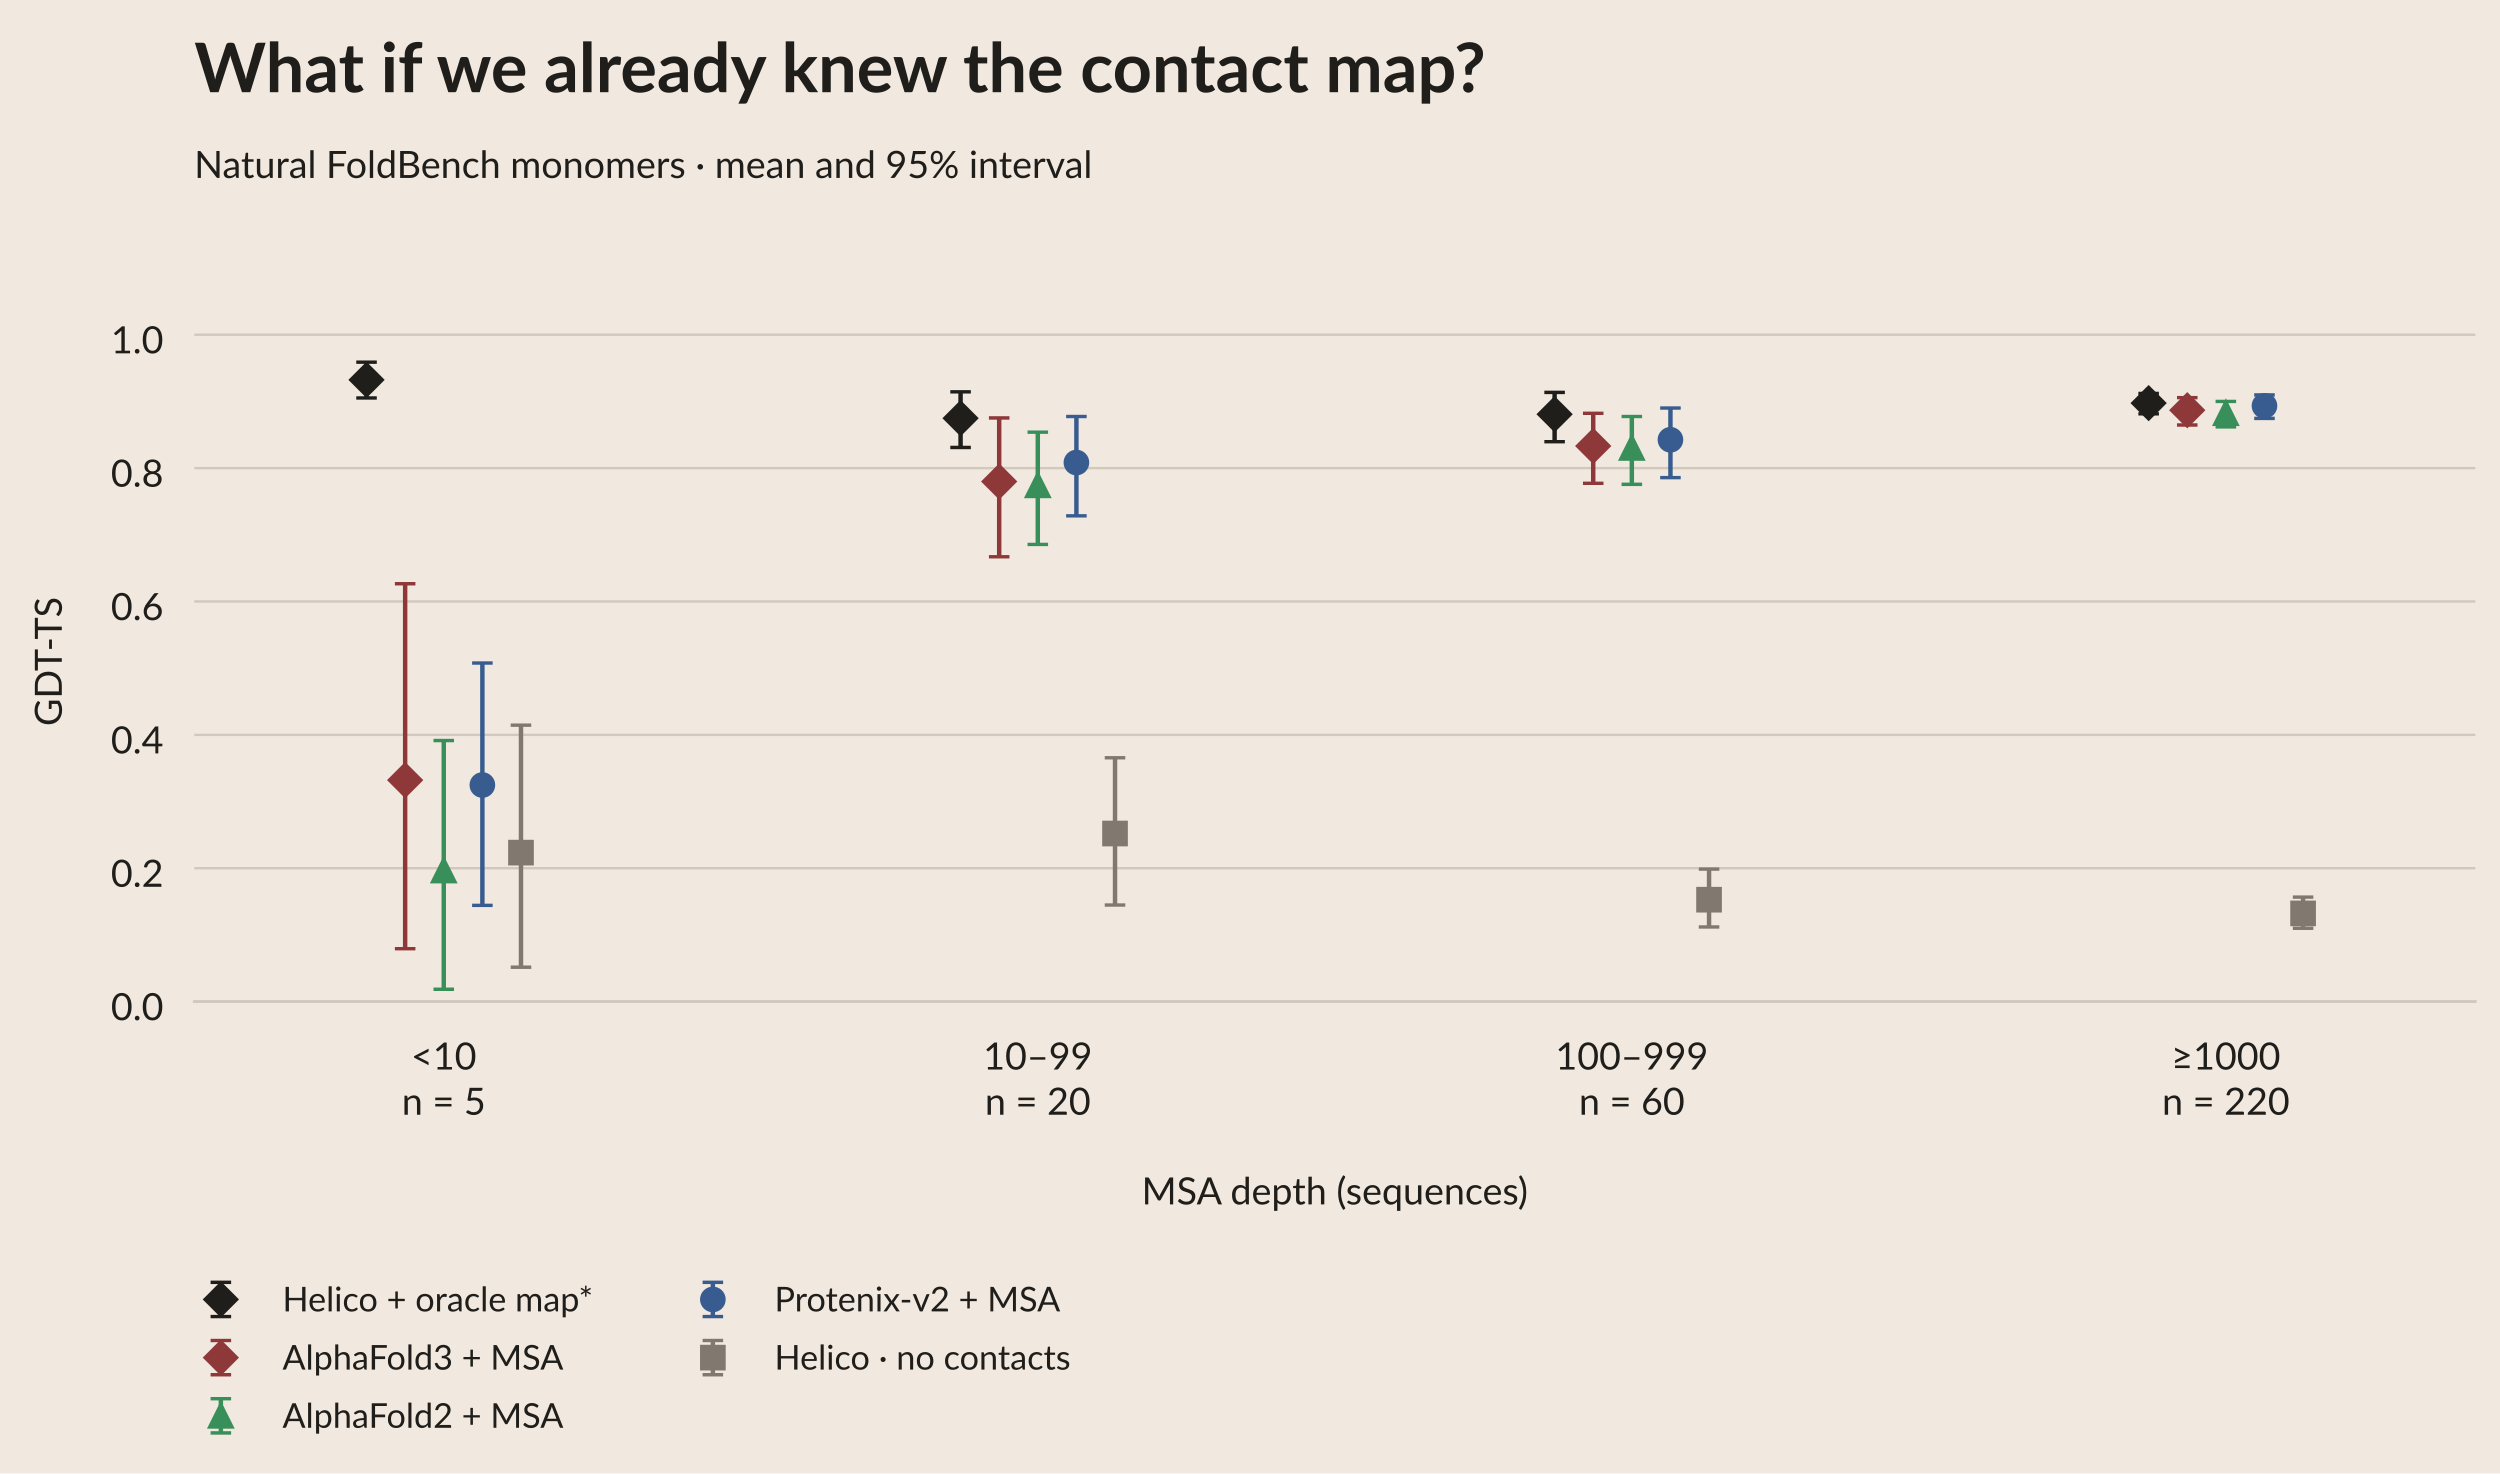
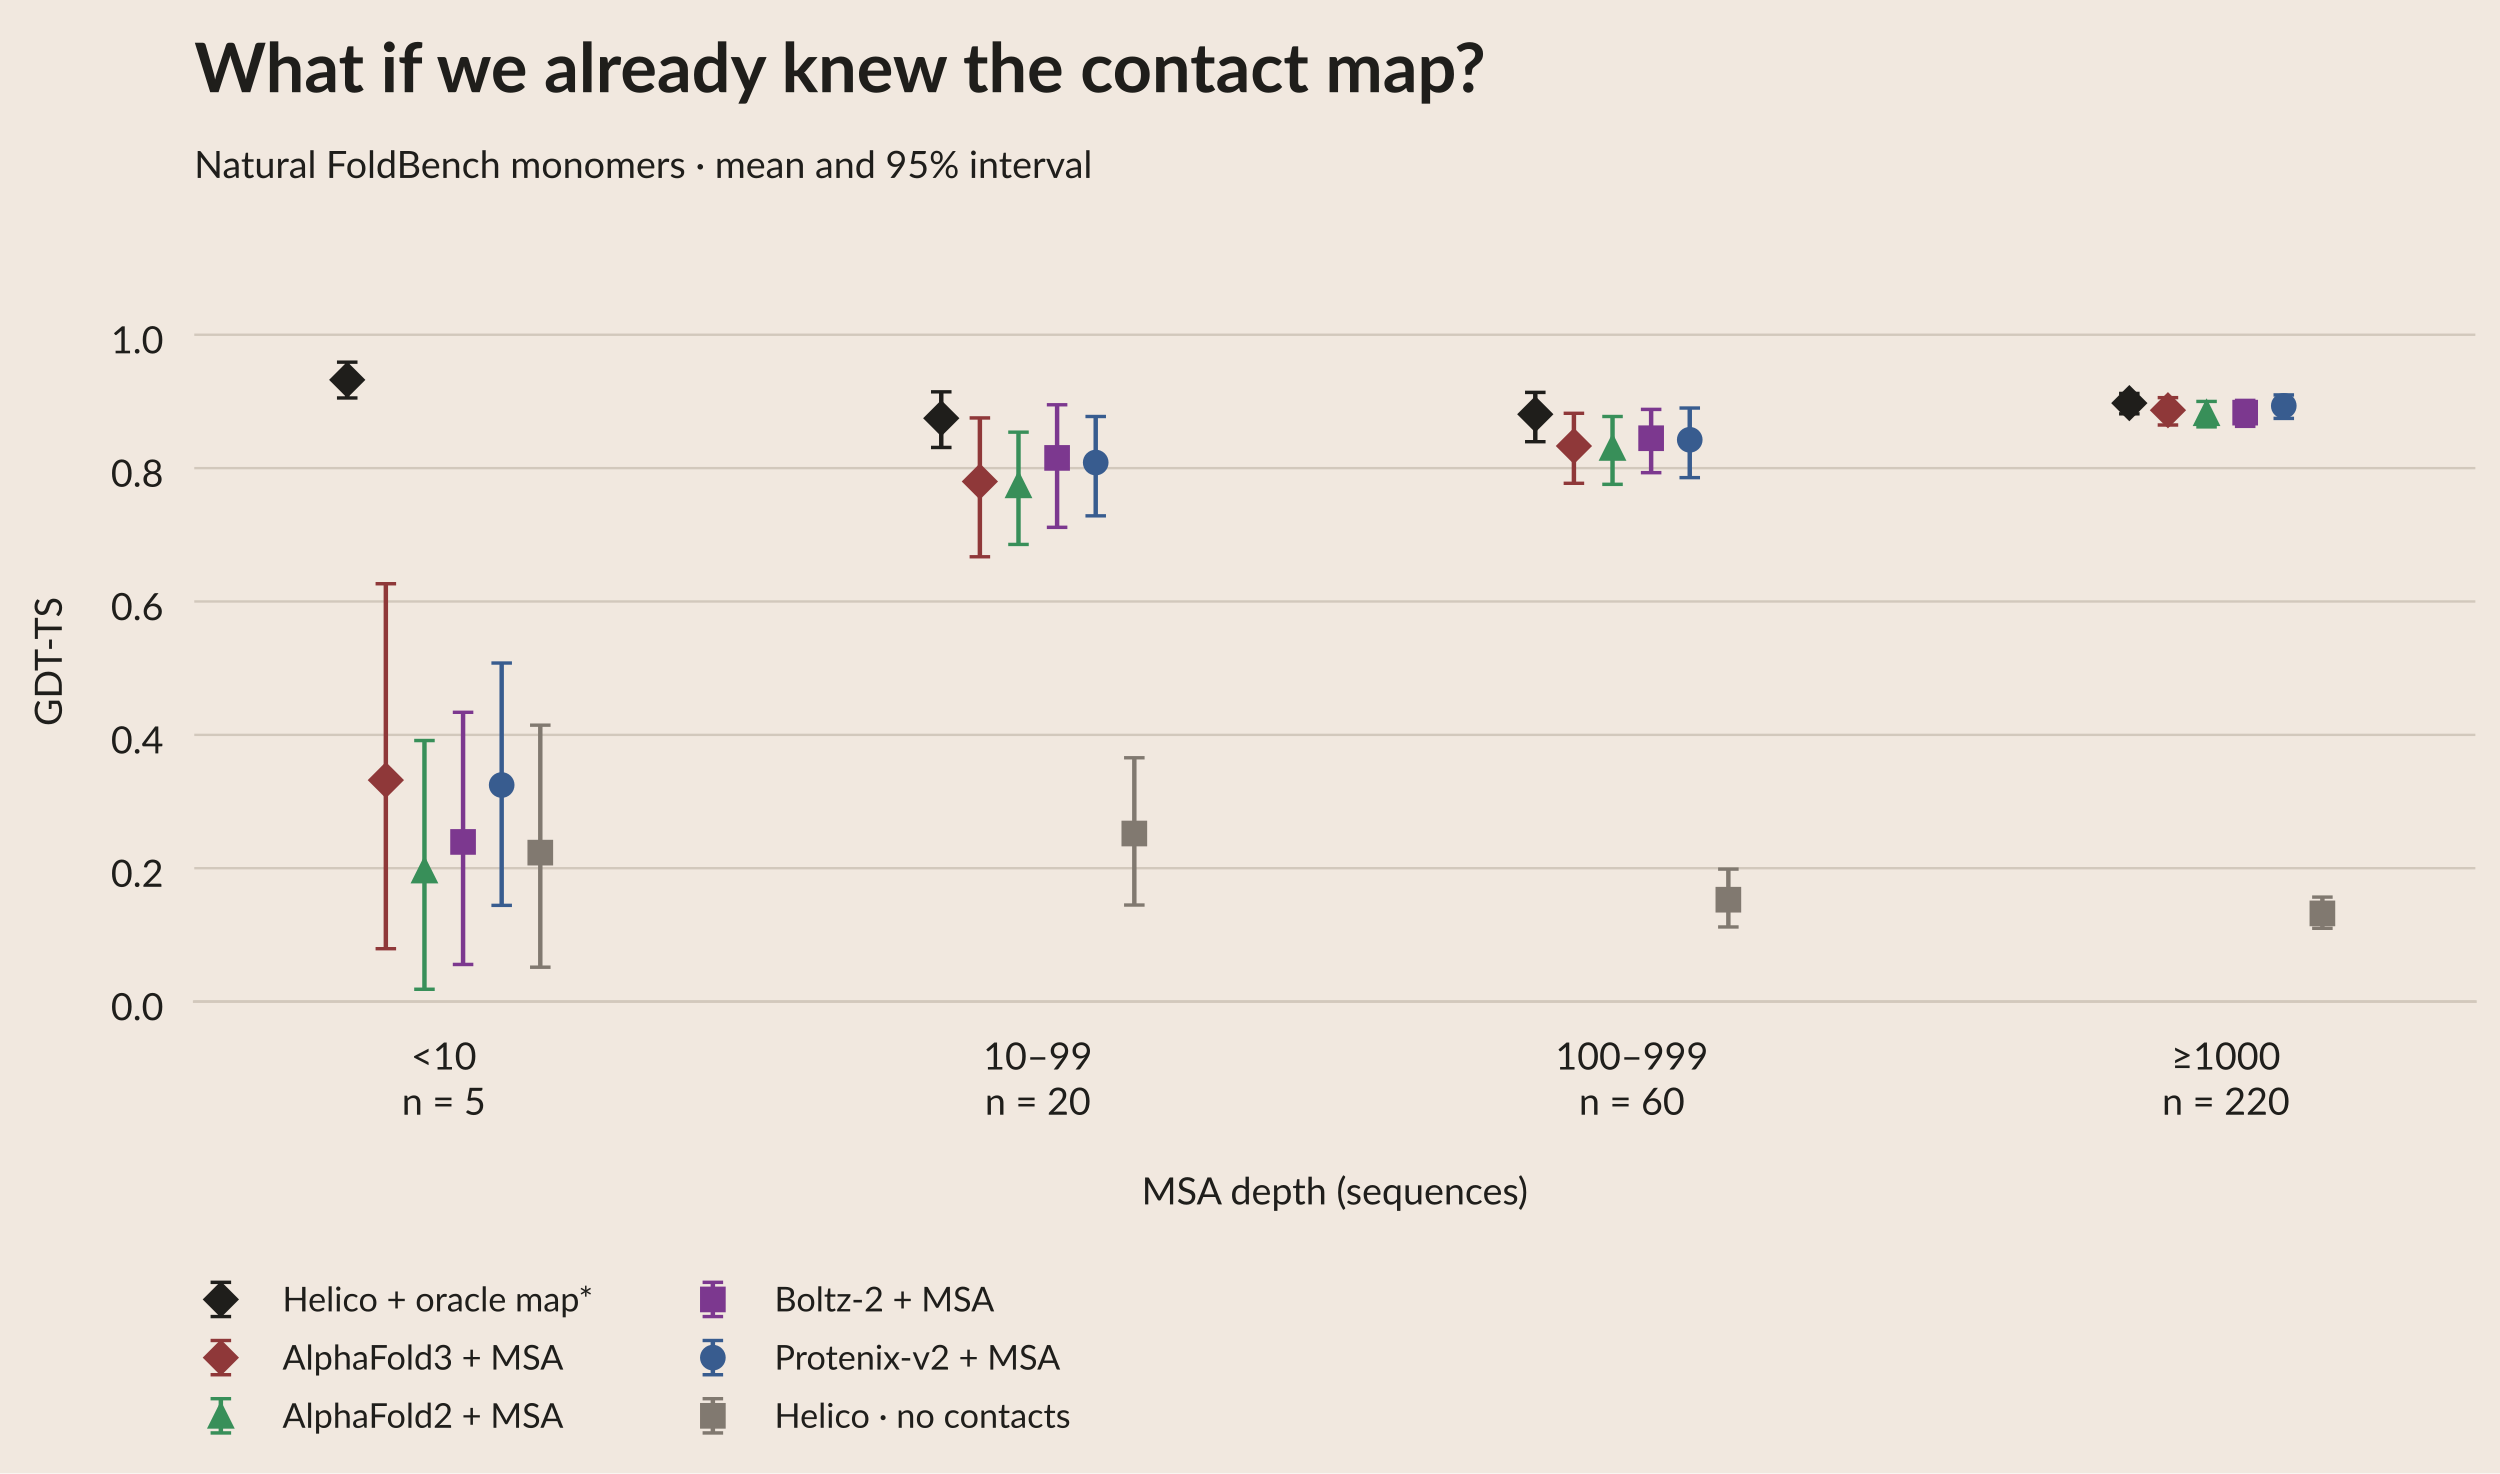
<svg xmlns="http://www.w3.org/2000/svg" xmlns:xlink="http://www.w3.org/1999/xlink" width="730.387pt" height="430.468pt" viewBox="0 0 730.387 430.468" version="1.1">
  <defs>
    <style type="text/css">*{stroke-linejoin: round; stroke-linecap: butt}</style>
  </defs>
  <g id="figure_1">
    <g id="patch_1">
      <path d="M 0 430.468  L 730.387 430.468  L 730.387 0  L 0 0  z " style="fill: #f1e8df" />
    </g>
    <g id="axes_1">
      <g id="patch_2">
        <path d="M 56.755 292.62  L 723.187 292.62  L 723.187 93.9  L 56.755 93.9  z " style="fill: #f1e8df" />
      </g>
      <g id="matplotlib.axis_1">
        <g id="xtick_1">
          <g id="line2d_1" />
          <g id="text_1">
            <text style="font-size: 11px; font-family: 'Lato'; fill: #1f1e1b" transform="translate(120.0763 312.477)">&lt;10</text>
            <text style="font-size: 11px; font-family: 'Lato'; fill: #1f1e1b" transform="translate(117.3822 325.677)">n = 5</text>
          </g>
        </g>
        <g id="xtick_2">
          <g id="line2d_2" />
          <g id="text_2">
            <text style="font-size: 11px; font-family: 'Lato'; fill: #1f1e1b" transform="translate(287.2463 312.477)">10–99</text>
            <text style="font-size: 11px; font-family: 'Lato'; fill: #1f1e1b" transform="translate(287.7422 325.677)">n = 20</text>
          </g>
        </g>
        <g id="xtick_3">
          <g id="line2d_3" />
          <g id="text_3">
            <text style="font-size: 11px; font-family: 'Lato'; fill: #1f1e1b" transform="translate(454.4163 312.477)">100–999</text>
            <text style="font-size: 11px; font-family: 'Lato'; fill: #1f1e1b" transform="translate(461.2922 325.677)">n = 60</text>
          </g>
        </g>
        <g id="xtick_4">
          <g id="line2d_4" />
          <g id="text_4">
            <text style="font-size: 11px; font-family: 'Lato'; fill: #1f1e1b" transform="translate(634.3463 312.477)">≥1000</text>
            <text style="font-size: 11px; font-family: 'Lato'; fill: #1f1e1b" transform="translate(631.6522 325.677)">n = 220</text>
          </g>
        </g>
        <g id="text_5">
          <text style="font-size: 11px; font-family: 'Lato'; text-anchor: middle; fill: #1f1e1b" x="389.971" y="351.877" transform="rotate(-0 389.9713 351.877)">MSA depth (sequences)</text>
        </g>
      </g>
      <g id="matplotlib.axis_2">
        <g id="ytick_1">
          <g id="line2d_5">
-             <path d="M 56.755 292.62  L 723.187 292.62  " clip-path="url(#pc143b63fd4)" style="fill: none; stroke: #d2c8bc; stroke-width: 0.7; stroke-linecap: square" />
+             <path d="M 56.755 292.62  L 723.187 292.62  " clip-path="url(#pcc6fc39dd6)" style="fill: none; stroke: #d2c8bc; stroke-width: 0.7; stroke-linecap: square" />
          </g>
          <g id="line2d_6" />
          <g id="text_6">
            <text style="font-size: 11px; font-family: 'Lato'; text-anchor: end; fill: #1f1e1b" x="47.755" y="298.048" transform="rotate(-0 47.75531 298.0485)">0.0</text>
          </g>
        </g>
        <g id="ytick_2">
          <g id="line2d_7">
-             <path d="M 56.755 253.655  L 723.187 253.655  " clip-path="url(#pc143b63fd4)" style="fill: none; stroke: #d2c8bc; stroke-width: 0.7; stroke-linecap: square" />
+             <path d="M 56.755 253.655  L 723.187 253.655  " clip-path="url(#pcc6fc39dd6)" style="fill: none; stroke: #d2c8bc; stroke-width: 0.7; stroke-linecap: square" />
          </g>
          <g id="line2d_8" />
          <g id="text_7">
            <text style="font-size: 11px; font-family: 'Lato'; text-anchor: end; fill: #1f1e1b" x="47.755" y="259.084" transform="rotate(-0 47.75531 259.0838)">0.2</text>
          </g>
        </g>
        <g id="ytick_3">
          <g id="line2d_9">
-             <path d="M 56.755 214.691  L 723.187 214.691  " clip-path="url(#pc143b63fd4)" style="fill: none; stroke: #d2c8bc; stroke-width: 0.7; stroke-linecap: square" />
+             <path d="M 56.755 214.691  L 723.187 214.691  " clip-path="url(#pcc6fc39dd6)" style="fill: none; stroke: #d2c8bc; stroke-width: 0.7; stroke-linecap: square" />
          </g>
          <g id="line2d_10" />
          <g id="text_8">
            <text style="font-size: 11px; font-family: 'Lato'; text-anchor: end; fill: #1f1e1b" x="47.755" y="220.119" transform="rotate(-0 47.75531 220.1191)">0.4</text>
          </g>
        </g>
        <g id="ytick_4">
          <g id="line2d_11">
-             <path d="M 56.755 175.726  L 723.187 175.726  " clip-path="url(#pc143b63fd4)" style="fill: none; stroke: #d2c8bc; stroke-width: 0.7; stroke-linecap: square" />
+             <path d="M 56.755 175.726  L 723.187 175.726  " clip-path="url(#pcc6fc39dd6)" style="fill: none; stroke: #d2c8bc; stroke-width: 0.7; stroke-linecap: square" />
          </g>
          <g id="line2d_12" />
          <g id="text_9">
            <text style="font-size: 11px; font-family: 'Lato'; text-anchor: end; fill: #1f1e1b" x="47.755" y="181.154" transform="rotate(-0 47.75531 181.1544)">0.6</text>
          </g>
        </g>
        <g id="ytick_5">
          <g id="line2d_13">
-             <path d="M 56.755 136.761  L 723.187 136.761  " clip-path="url(#pc143b63fd4)" style="fill: none; stroke: #d2c8bc; stroke-width: 0.7; stroke-linecap: square" />
+             <path d="M 56.755 136.761  L 723.187 136.761  " clip-path="url(#pcc6fc39dd6)" style="fill: none; stroke: #d2c8bc; stroke-width: 0.7; stroke-linecap: square" />
          </g>
          <g id="line2d_14" />
          <g id="text_10">
            <text style="font-size: 11px; font-family: 'Lato'; text-anchor: end; fill: #1f1e1b" x="47.755" y="142.19" transform="rotate(-0 47.75531 142.1897)">0.8</text>
          </g>
        </g>
        <g id="ytick_6">
          <g id="line2d_15">
-             <path d="M 56.755 97.796  L 723.187 97.796  " clip-path="url(#pc143b63fd4)" style="fill: none; stroke: #d2c8bc; stroke-width: 0.7; stroke-linecap: square" />
+             <path d="M 56.755 97.796  L 723.187 97.796  " clip-path="url(#pcc6fc39dd6)" style="fill: none; stroke: #d2c8bc; stroke-width: 0.7; stroke-linecap: square" />
          </g>
          <g id="line2d_16" />
          <g id="text_11">
            <text style="font-size: 11px; font-family: 'Lato'; text-anchor: end; fill: #1f1e1b" x="47.755" y="103.225" transform="rotate(-0 47.75531 103.225)">1.0</text>
          </g>
        </g>
        <g id="text_12">
          <text style="font-size: 11px; font-family: 'Lato'; text-anchor: middle; fill: #1f1e1b" x="18.057" y="193.26" transform="rotate(-90 18.057 193.26)">GDT-TS</text>
        </g>
      </g>
      <g id="patch_3">
        <path d="M 56.755 292.62  L 723.187 292.62  " style="fill: none; stroke: #d2c8bc; stroke-width: 0.8; stroke-linejoin: miter; stroke-linecap: square" />
      </g>
      <g id="LineCollection_1">
-         <path d="M 107.085 116.272  L 107.085 105.809  " clip-path="url(#pc143b63fd4)" style="fill: none; stroke: #1f1e1b; stroke-width: 1.3" />
-         <path d="M 280.635 130.73  L 280.635 114.481  " clip-path="url(#pc143b63fd4)" style="fill: none; stroke: #1f1e1b; stroke-width: 1.3" />
-         <path d="M 454.185 129.048  L 454.185 114.643  " clip-path="url(#pc143b63fd4)" style="fill: none; stroke: #1f1e1b; stroke-width: 1.3" />
-         <path d="M 627.735 120.907  L 627.735 114.938  " clip-path="url(#pc143b63fd4)" style="fill: none; stroke: #1f1e1b; stroke-width: 1.3" />
+         <path d="M 101.444 116.272  L 101.444 105.809  " clip-path="url(#pcc6fc39dd6)" style="fill: none; stroke: #1f1e1b; stroke-width: 1.3" />
+         <path d="M 274.994 130.73  L 274.994 114.481  " clip-path="url(#pcc6fc39dd6)" style="fill: none; stroke: #1f1e1b; stroke-width: 1.3" />
+         <path d="M 448.544 129.048  L 448.544 114.643  " clip-path="url(#pcc6fc39dd6)" style="fill: none; stroke: #1f1e1b; stroke-width: 1.3" />
+         <path d="M 622.094 120.907  L 622.094 114.938  " clip-path="url(#pcc6fc39dd6)" style="fill: none; stroke: #1f1e1b; stroke-width: 1.3" />
      </g>
      <g id="line2d_17">
        <defs>
-           <path id="med4c1251df" d="M 3 0  L -3 -0  " style="stroke: #1f1e1b" />
-         </defs>
-         <g clip-path="url(#pc143b63fd4)">
-           <use xlink:href="#med4c1251df" x="107.085" y="116.272" style="fill: #1f1e1b; stroke: #1f1e1b" />
-           <use xlink:href="#med4c1251df" x="280.635" y="130.73" style="fill: #1f1e1b; stroke: #1f1e1b" />
-           <use xlink:href="#med4c1251df" x="454.185" y="129.048" style="fill: #1f1e1b; stroke: #1f1e1b" />
-           <use xlink:href="#med4c1251df" x="627.735" y="120.907" style="fill: #1f1e1b; stroke: #1f1e1b" />
+           <path id="mbf02e68ed5" d="M 3 0  L -3 -0  " style="stroke: #1f1e1b" />
+         </defs>
+         <g clip-path="url(#pcc6fc39dd6)">
+           <use xlink:href="#mbf02e68ed5" x="101.444" y="116.272" style="fill: #1f1e1b; stroke: #1f1e1b" />
+           <use xlink:href="#mbf02e68ed5" x="274.994" y="130.73" style="fill: #1f1e1b; stroke: #1f1e1b" />
+           <use xlink:href="#mbf02e68ed5" x="448.544" y="129.048" style="fill: #1f1e1b; stroke: #1f1e1b" />
+           <use xlink:href="#mbf02e68ed5" x="622.094" y="120.907" style="fill: #1f1e1b; stroke: #1f1e1b" />
        </g>
      </g>
      <g id="line2d_18">
-         <g clip-path="url(#pc143b63fd4)">
-           <use xlink:href="#med4c1251df" x="107.085" y="105.809" style="fill: #1f1e1b; stroke: #1f1e1b" />
-           <use xlink:href="#med4c1251df" x="280.635" y="114.481" style="fill: #1f1e1b; stroke: #1f1e1b" />
-           <use xlink:href="#med4c1251df" x="454.185" y="114.643" style="fill: #1f1e1b; stroke: #1f1e1b" />
-           <use xlink:href="#med4c1251df" x="627.735" y="114.938" style="fill: #1f1e1b; stroke: #1f1e1b" />
+         <g clip-path="url(#pcc6fc39dd6)">
+           <use xlink:href="#mbf02e68ed5" x="101.444" y="105.809" style="fill: #1f1e1b; stroke: #1f1e1b" />
+           <use xlink:href="#mbf02e68ed5" x="274.994" y="114.481" style="fill: #1f1e1b; stroke: #1f1e1b" />
+           <use xlink:href="#mbf02e68ed5" x="448.544" y="114.643" style="fill: #1f1e1b; stroke: #1f1e1b" />
+           <use xlink:href="#mbf02e68ed5" x="622.094" y="114.938" style="fill: #1f1e1b; stroke: #1f1e1b" />
        </g>
      </g>
      <g id="LineCollection_2">
-         <path d="M 118.366 277.164  L 118.366 170.543  " clip-path="url(#pc143b63fd4)" style="fill: none; stroke: #8f3839; stroke-width: 1.3" />
-         <path d="M 291.916 162.667  L 291.916 122.1  " clip-path="url(#pc143b63fd4)" style="fill: none; stroke: #8f3839; stroke-width: 1.3" />
-         <path d="M 465.466 141.193  L 465.466 120.751  " clip-path="url(#pc143b63fd4)" style="fill: none; stroke: #8f3839; stroke-width: 1.3" />
-         <path d="M 639.016 124.163  L 639.016 116.167  " clip-path="url(#pc143b63fd4)" style="fill: none; stroke: #8f3839; stroke-width: 1.3" />
+         <path d="M 112.725 277.164  L 112.725 170.543  " clip-path="url(#pcc6fc39dd6)" style="fill: none; stroke: #8f3839; stroke-width: 1.3" />
+         <path d="M 286.275 162.667  L 286.275 122.1  " clip-path="url(#pcc6fc39dd6)" style="fill: none; stroke: #8f3839; stroke-width: 1.3" />
+         <path d="M 459.825 141.193  L 459.825 120.751  " clip-path="url(#pcc6fc39dd6)" style="fill: none; stroke: #8f3839; stroke-width: 1.3" />
+         <path d="M 633.375 124.163  L 633.375 116.167  " clip-path="url(#pcc6fc39dd6)" style="fill: none; stroke: #8f3839; stroke-width: 1.3" />
      </g>
      <g id="line2d_19">
        <defs>
-           <path id="md24b990e1f" d="M 3 0  L -3 -0  " style="stroke: #8f3839" />
-         </defs>
-         <g clip-path="url(#pc143b63fd4)">
-           <use xlink:href="#md24b990e1f" x="118.366" y="277.164" style="fill: #8f3839; stroke: #8f3839" />
-           <use xlink:href="#md24b990e1f" x="291.916" y="162.667" style="fill: #8f3839; stroke: #8f3839" />
-           <use xlink:href="#md24b990e1f" x="465.466" y="141.193" style="fill: #8f3839; stroke: #8f3839" />
-           <use xlink:href="#md24b990e1f" x="639.016" y="124.163" style="fill: #8f3839; stroke: #8f3839" />
+           <path id="ma1577aedc8" d="M 3 0  L -3 -0  " style="stroke: #8f3839" />
+         </defs>
+         <g clip-path="url(#pcc6fc39dd6)">
+           <use xlink:href="#ma1577aedc8" x="112.725" y="277.164" style="fill: #8f3839; stroke: #8f3839" />
+           <use xlink:href="#ma1577aedc8" x="286.275" y="162.667" style="fill: #8f3839; stroke: #8f3839" />
+           <use xlink:href="#ma1577aedc8" x="459.825" y="141.193" style="fill: #8f3839; stroke: #8f3839" />
+           <use xlink:href="#ma1577aedc8" x="633.375" y="124.163" style="fill: #8f3839; stroke: #8f3839" />
        </g>
      </g>
      <g id="line2d_20">
-         <g clip-path="url(#pc143b63fd4)">
-           <use xlink:href="#md24b990e1f" x="118.366" y="170.543" style="fill: #8f3839; stroke: #8f3839" />
-           <use xlink:href="#md24b990e1f" x="291.916" y="122.1" style="fill: #8f3839; stroke: #8f3839" />
-           <use xlink:href="#md24b990e1f" x="465.466" y="120.751" style="fill: #8f3839; stroke: #8f3839" />
-           <use xlink:href="#md24b990e1f" x="639.016" y="116.167" style="fill: #8f3839; stroke: #8f3839" />
+         <g clip-path="url(#pcc6fc39dd6)">
+           <use xlink:href="#ma1577aedc8" x="112.725" y="170.543" style="fill: #8f3839; stroke: #8f3839" />
+           <use xlink:href="#ma1577aedc8" x="286.275" y="122.1" style="fill: #8f3839; stroke: #8f3839" />
+           <use xlink:href="#ma1577aedc8" x="459.825" y="120.751" style="fill: #8f3839; stroke: #8f3839" />
+           <use xlink:href="#ma1577aedc8" x="633.375" y="116.167" style="fill: #8f3839; stroke: #8f3839" />
        </g>
      </g>
      <g id="LineCollection_3">
-         <path d="M 129.646 289.022  L 129.646 216.347  " clip-path="url(#pc143b63fd4)" style="fill: none; stroke: #388f59; stroke-width: 1.3" />
-         <path d="M 303.196 159.055  L 303.196 126.253  " clip-path="url(#pc143b63fd4)" style="fill: none; stroke: #388f59; stroke-width: 1.3" />
-         <path d="M 476.746 141.498  L 476.746 121.688  " clip-path="url(#pc143b63fd4)" style="fill: none; stroke: #388f59; stroke-width: 1.3" />
-         <path d="M 650.296 124.712  L 650.296 117.283  " clip-path="url(#pc143b63fd4)" style="fill: none; stroke: #388f59; stroke-width: 1.3" />
+         <path d="M 124.006 289.022  L 124.006 216.347  " clip-path="url(#pcc6fc39dd6)" style="fill: none; stroke: #388f59; stroke-width: 1.3" />
+         <path d="M 297.556 159.055  L 297.556 126.253  " clip-path="url(#pcc6fc39dd6)" style="fill: none; stroke: #388f59; stroke-width: 1.3" />
+         <path d="M 471.106 141.498  L 471.106 121.688  " clip-path="url(#pcc6fc39dd6)" style="fill: none; stroke: #388f59; stroke-width: 1.3" />
+         <path d="M 644.656 124.712  L 644.656 117.283  " clip-path="url(#pcc6fc39dd6)" style="fill: none; stroke: #388f59; stroke-width: 1.3" />
      </g>
      <g id="line2d_21">
        <defs>
-           <path id="m463aa674d7" d="M 3 0  L -3 -0  " style="stroke: #388f59" />
-         </defs>
-         <g clip-path="url(#pc143b63fd4)">
-           <use xlink:href="#m463aa674d7" x="129.646" y="289.022" style="fill: #388f59; stroke: #388f59" />
-           <use xlink:href="#m463aa674d7" x="303.196" y="159.055" style="fill: #388f59; stroke: #388f59" />
-           <use xlink:href="#m463aa674d7" x="476.746" y="141.498" style="fill: #388f59; stroke: #388f59" />
-           <use xlink:href="#m463aa674d7" x="650.296" y="124.712" style="fill: #388f59; stroke: #388f59" />
+           <path id="md1a5e7753a" d="M 3 0  L -3 -0  " style="stroke: #388f59" />
+         </defs>
+         <g clip-path="url(#pcc6fc39dd6)">
+           <use xlink:href="#md1a5e7753a" x="124.006" y="289.022" style="fill: #388f59; stroke: #388f59" />
+           <use xlink:href="#md1a5e7753a" x="297.556" y="159.055" style="fill: #388f59; stroke: #388f59" />
+           <use xlink:href="#md1a5e7753a" x="471.106" y="141.498" style="fill: #388f59; stroke: #388f59" />
+           <use xlink:href="#md1a5e7753a" x="644.656" y="124.712" style="fill: #388f59; stroke: #388f59" />
        </g>
      </g>
      <g id="line2d_22">
-         <g clip-path="url(#pc143b63fd4)">
-           <use xlink:href="#m463aa674d7" x="129.646" y="216.347" style="fill: #388f59; stroke: #388f59" />
-           <use xlink:href="#m463aa674d7" x="303.196" y="126.253" style="fill: #388f59; stroke: #388f59" />
-           <use xlink:href="#m463aa674d7" x="476.746" y="121.688" style="fill: #388f59; stroke: #388f59" />
-           <use xlink:href="#m463aa674d7" x="650.296" y="117.283" style="fill: #388f59; stroke: #388f59" />
+         <g clip-path="url(#pcc6fc39dd6)">
+           <use xlink:href="#md1a5e7753a" x="124.006" y="216.347" style="fill: #388f59; stroke: #388f59" />
+           <use xlink:href="#md1a5e7753a" x="297.556" y="126.253" style="fill: #388f59; stroke: #388f59" />
+           <use xlink:href="#md1a5e7753a" x="471.106" y="121.688" style="fill: #388f59; stroke: #388f59" />
+           <use xlink:href="#md1a5e7753a" x="644.656" y="117.283" style="fill: #388f59; stroke: #388f59" />
        </g>
      </g>
      <g id="LineCollection_4">
-         <path d="M 140.927 264.504  L 140.927 193.715  " clip-path="url(#pc143b63fd4)" style="fill: none; stroke: #385c8f; stroke-width: 1.3" />
-         <path d="M 314.477 150.699  L 314.477 121.688  " clip-path="url(#pc143b63fd4)" style="fill: none; stroke: #385c8f; stroke-width: 1.3" />
-         <path d="M 488.027 139.539  L 488.027 119.206  " clip-path="url(#pc143b63fd4)" style="fill: none; stroke: #385c8f; stroke-width: 1.3" />
-         <path d="M 661.577 122.239  L 661.577 115.382  " clip-path="url(#pc143b63fd4)" style="fill: none; stroke: #385c8f; stroke-width: 1.3" />
+         <path d="M 135.287 281.774  L 135.287 208.105  " clip-path="url(#pcc6fc39dd6)" style="fill: none; stroke: #7c388f; stroke-width: 1.3" />
+         <path d="M 308.837 154.06  L 308.837 118.257  " clip-path="url(#pcc6fc39dd6)" style="fill: none; stroke: #7c388f; stroke-width: 1.3" />
+         <path d="M 482.387 138.093  L 482.387 119.605  " clip-path="url(#pcc6fc39dd6)" style="fill: none; stroke: #7c388f; stroke-width: 1.3" />
+         <path d="M 655.937 124.569  L 655.937 116.979  " clip-path="url(#pcc6fc39dd6)" style="fill: none; stroke: #7c388f; stroke-width: 1.3" />
      </g>
      <g id="line2d_23">
        <defs>
-           <path id="m54da6a5df0" d="M 3 0  L -3 -0  " style="stroke: #385c8f" />
-         </defs>
-         <g clip-path="url(#pc143b63fd4)">
-           <use xlink:href="#m54da6a5df0" x="140.927" y="264.504" style="fill: #385c8f; stroke: #385c8f" />
-           <use xlink:href="#m54da6a5df0" x="314.477" y="150.699" style="fill: #385c8f; stroke: #385c8f" />
-           <use xlink:href="#m54da6a5df0" x="488.027" y="139.539" style="fill: #385c8f; stroke: #385c8f" />
-           <use xlink:href="#m54da6a5df0" x="661.577" y="122.239" style="fill: #385c8f; stroke: #385c8f" />
+           <path id="mb764bc04e4" d="M 3 0  L -3 -0  " style="stroke: #7c388f" />
+         </defs>
+         <g clip-path="url(#pcc6fc39dd6)">
+           <use xlink:href="#mb764bc04e4" x="135.287" y="281.774" style="fill: #7c388f; stroke: #7c388f" />
+           <use xlink:href="#mb764bc04e4" x="308.837" y="154.06" style="fill: #7c388f; stroke: #7c388f" />
+           <use xlink:href="#mb764bc04e4" x="482.387" y="138.093" style="fill: #7c388f; stroke: #7c388f" />
+           <use xlink:href="#mb764bc04e4" x="655.937" y="124.569" style="fill: #7c388f; stroke: #7c388f" />
        </g>
      </g>
      <g id="line2d_24">
-         <g clip-path="url(#pc143b63fd4)">
-           <use xlink:href="#m54da6a5df0" x="140.927" y="193.715" style="fill: #385c8f; stroke: #385c8f" />
-           <use xlink:href="#m54da6a5df0" x="314.477" y="121.688" style="fill: #385c8f; stroke: #385c8f" />
-           <use xlink:href="#m54da6a5df0" x="488.027" y="119.206" style="fill: #385c8f; stroke: #385c8f" />
-           <use xlink:href="#m54da6a5df0" x="661.577" y="115.382" style="fill: #385c8f; stroke: #385c8f" />
+         <g clip-path="url(#pcc6fc39dd6)">
+           <use xlink:href="#mb764bc04e4" x="135.287" y="208.105" style="fill: #7c388f; stroke: #7c388f" />
+           <use xlink:href="#mb764bc04e4" x="308.837" y="118.257" style="fill: #7c388f; stroke: #7c388f" />
+           <use xlink:href="#mb764bc04e4" x="482.387" y="119.605" style="fill: #7c388f; stroke: #7c388f" />
+           <use xlink:href="#mb764bc04e4" x="655.937" y="116.979" style="fill: #7c388f; stroke: #7c388f" />
        </g>
      </g>
      <g id="LineCollection_5">
-         <path d="M 152.208 282.572  L 152.208 211.854  " clip-path="url(#pc143b63fd4)" style="fill: none; stroke: #817970; stroke-width: 1.3" />
-         <path d="M 325.758 264.406  L 325.758 221.381  " clip-path="url(#pc143b63fd4)" style="fill: none; stroke: #817970; stroke-width: 1.3" />
-         <path d="M 499.308 270.815  L 499.308 253.91  " clip-path="url(#pc143b63fd4)" style="fill: none; stroke: #817970; stroke-width: 1.3" />
-         <path d="M 672.858 271.207  L 672.858 262.097  " clip-path="url(#pc143b63fd4)" style="fill: none; stroke: #817970; stroke-width: 1.3" />
+         <path d="M 146.567 264.504  L 146.567 193.715  " clip-path="url(#pcc6fc39dd6)" style="fill: none; stroke: #385c8f; stroke-width: 1.3" />
+         <path d="M 320.117 150.699  L 320.117 121.688  " clip-path="url(#pcc6fc39dd6)" style="fill: none; stroke: #385c8f; stroke-width: 1.3" />
+         <path d="M 493.667 139.539  L 493.667 119.206  " clip-path="url(#pcc6fc39dd6)" style="fill: none; stroke: #385c8f; stroke-width: 1.3" />
+         <path d="M 667.217 122.239  L 667.217 115.382  " clip-path="url(#pcc6fc39dd6)" style="fill: none; stroke: #385c8f; stroke-width: 1.3" />
      </g>
      <g id="line2d_25">
        <defs>
-           <path id="mf5ed215243" d="M 3 0  L -3 -0  " style="stroke: #817970" />
-         </defs>
-         <g clip-path="url(#pc143b63fd4)">
-           <use xlink:href="#mf5ed215243" x="152.208" y="282.572" style="fill: #817970; stroke: #817970" />
-           <use xlink:href="#mf5ed215243" x="325.758" y="264.406" style="fill: #817970; stroke: #817970" />
-           <use xlink:href="#mf5ed215243" x="499.308" y="270.815" style="fill: #817970; stroke: #817970" />
-           <use xlink:href="#mf5ed215243" x="672.858" y="271.207" style="fill: #817970; stroke: #817970" />
+           <path id="m2ea5af2428" d="M 3 0  L -3 -0  " style="stroke: #385c8f" />
+         </defs>
+         <g clip-path="url(#pcc6fc39dd6)">
+           <use xlink:href="#m2ea5af2428" x="146.567" y="264.504" style="fill: #385c8f; stroke: #385c8f" />
+           <use xlink:href="#m2ea5af2428" x="320.117" y="150.699" style="fill: #385c8f; stroke: #385c8f" />
+           <use xlink:href="#m2ea5af2428" x="493.667" y="139.539" style="fill: #385c8f; stroke: #385c8f" />
+           <use xlink:href="#m2ea5af2428" x="667.217" y="122.239" style="fill: #385c8f; stroke: #385c8f" />
        </g>
      </g>
      <g id="line2d_26">
-         <g clip-path="url(#pc143b63fd4)">
-           <use xlink:href="#mf5ed215243" x="152.208" y="211.854" style="fill: #817970; stroke: #817970" />
-           <use xlink:href="#mf5ed215243" x="325.758" y="221.381" style="fill: #817970; stroke: #817970" />
-           <use xlink:href="#mf5ed215243" x="499.308" y="253.91" style="fill: #817970; stroke: #817970" />
-           <use xlink:href="#mf5ed215243" x="672.858" y="262.097" style="fill: #817970; stroke: #817970" />
-         </g>
+         <g clip-path="url(#pcc6fc39dd6)">
+           <use xlink:href="#m2ea5af2428" x="146.567" y="193.715" style="fill: #385c8f; stroke: #385c8f" />
+           <use xlink:href="#m2ea5af2428" x="320.117" y="121.688" style="fill: #385c8f; stroke: #385c8f" />
+           <use xlink:href="#m2ea5af2428" x="493.667" y="119.206" style="fill: #385c8f; stroke: #385c8f" />
+           <use xlink:href="#m2ea5af2428" x="667.217" y="115.382" style="fill: #385c8f; stroke: #385c8f" />
+         </g>
+       </g>
+       <g id="LineCollection_6">
+         <path d="M 157.848 282.572  L 157.848 211.854  " clip-path="url(#pcc6fc39dd6)" style="fill: none; stroke: #817970; stroke-width: 1.3" />
+         <path d="M 331.398 264.406  L 331.398 221.381  " clip-path="url(#pcc6fc39dd6)" style="fill: none; stroke: #817970; stroke-width: 1.3" />
+         <path d="M 504.948 270.815  L 504.948 253.91  " clip-path="url(#pcc6fc39dd6)" style="fill: none; stroke: #817970; stroke-width: 1.3" />
+         <path d="M 678.498 271.207  L 678.498 262.097  " clip-path="url(#pcc6fc39dd6)" style="fill: none; stroke: #817970; stroke-width: 1.3" />
      </g>
      <g id="line2d_27">
        <defs>
-           <path id="m7ab28c0fff" d="M -0 4.596  L 4.596 0  L 0 -4.596  L -4.596 -0  z " style="stroke: #1f1e1b; stroke-linejoin: miter" />
-         </defs>
-         <g clip-path="url(#pc143b63fd4)">
-           <use xlink:href="#m7ab28c0fff" x="107.085" y="110.979" style="fill: #1f1e1b; stroke: #1f1e1b; stroke-linejoin: miter" />
-           <use xlink:href="#m7ab28c0fff" x="280.635" y="122.189" style="fill: #1f1e1b; stroke: #1f1e1b; stroke-linejoin: miter" />
-           <use xlink:href="#m7ab28c0fff" x="454.185" y="121.024" style="fill: #1f1e1b; stroke: #1f1e1b; stroke-linejoin: miter" />
-           <use xlink:href="#m7ab28c0fff" x="627.735" y="117.774" style="fill: #1f1e1b; stroke: #1f1e1b; stroke-linejoin: miter" />
+           <path id="m3f01530c28" d="M 3 0  L -3 -0  " style="stroke: #817970" />
+         </defs>
+         <g clip-path="url(#pcc6fc39dd6)">
+           <use xlink:href="#m3f01530c28" x="157.848" y="282.572" style="fill: #817970; stroke: #817970" />
+           <use xlink:href="#m3f01530c28" x="331.398" y="264.406" style="fill: #817970; stroke: #817970" />
+           <use xlink:href="#m3f01530c28" x="504.948" y="270.815" style="fill: #817970; stroke: #817970" />
+           <use xlink:href="#m3f01530c28" x="678.498" y="271.207" style="fill: #817970; stroke: #817970" />
        </g>
      </g>
      <g id="line2d_28">
-         <defs>
-           <path id="m6407a78041" d="M -0 4.596  L 4.596 0  L 0 -4.596  L -4.596 -0  z " style="stroke: #8f3839; stroke-linejoin: miter" />
-         </defs>
-         <g clip-path="url(#pc143b63fd4)">
-           <use xlink:href="#m6407a78041" x="118.366" y="227.916" style="fill: #8f3839; stroke: #8f3839; stroke-linejoin: miter" />
-           <use xlink:href="#m6407a78041" x="291.916" y="140.675" style="fill: #8f3839; stroke: #8f3839; stroke-linejoin: miter" />
-           <use xlink:href="#m6407a78041" x="465.466" y="130.305" style="fill: #8f3839; stroke: #8f3839; stroke-linejoin: miter" />
-           <use xlink:href="#m6407a78041" x="639.016" y="119.851" style="fill: #8f3839; stroke: #8f3839; stroke-linejoin: miter" />
+         <g clip-path="url(#pcc6fc39dd6)">
+           <use xlink:href="#m3f01530c28" x="157.848" y="211.854" style="fill: #817970; stroke: #817970" />
+           <use xlink:href="#m3f01530c28" x="331.398" y="221.381" style="fill: #817970; stroke: #817970" />
+           <use xlink:href="#m3f01530c28" x="504.948" y="253.91" style="fill: #817970; stroke: #817970" />
+           <use xlink:href="#m3f01530c28" x="678.498" y="262.097" style="fill: #817970; stroke: #817970" />
        </g>
      </g>
      <g id="line2d_29">
        <defs>
-           <path id="m48049172af" d="M 0 -3.25  L -3.25 3.25  L 3.25 3.25  z " style="stroke: #388f59; stroke-linejoin: miter" />
-         </defs>
-         <g clip-path="url(#pc143b63fd4)">
-           <use xlink:href="#m48049172af" x="129.646" y="254.338" style="fill: #388f59; stroke: #388f59; stroke-linejoin: miter" />
-           <use xlink:href="#m48049172af" x="303.196" y="141.799" style="fill: #388f59; stroke: #388f59; stroke-linejoin: miter" />
-           <use xlink:href="#m48049172af" x="476.746" y="130.877" style="fill: #388f59; stroke: #388f59; stroke-linejoin: miter" />
-           <use xlink:href="#m48049172af" x="650.296" y="120.733" style="fill: #388f59; stroke: #388f59; stroke-linejoin: miter" />
+           <path id="mea55f605f6" d="M -0 4.596  L 4.596 0  L 0 -4.596  L -4.596 -0  z " style="stroke: #1f1e1b; stroke-linejoin: miter" />
+         </defs>
+         <g clip-path="url(#pcc6fc39dd6)">
+           <use xlink:href="#mea55f605f6" x="101.444" y="110.979" style="fill: #1f1e1b; stroke: #1f1e1b; stroke-linejoin: miter" />
+           <use xlink:href="#mea55f605f6" x="274.994" y="122.189" style="fill: #1f1e1b; stroke: #1f1e1b; stroke-linejoin: miter" />
+           <use xlink:href="#mea55f605f6" x="448.544" y="121.024" style="fill: #1f1e1b; stroke: #1f1e1b; stroke-linejoin: miter" />
+           <use xlink:href="#mea55f605f6" x="622.094" y="117.774" style="fill: #1f1e1b; stroke: #1f1e1b; stroke-linejoin: miter" />
        </g>
      </g>
      <g id="line2d_30">
        <defs>
-           <path id="m213715fd0f" d="M 0 3.25  C 0.862 3.25 1.689 2.908 2.298 2.298  C 2.908 1.689 3.25 0.862 3.25 0  C 3.25 -0.862 2.908 -1.689 2.298 -2.298  C 1.689 -2.908 0.862 -3.25 0 -3.25  C -0.862 -3.25 -1.689 -2.908 -2.298 -2.298  C -2.908 -1.689 -3.25 -0.862 -3.25 0  C -3.25 0.862 -2.908 1.689 -2.298 2.298  C -1.689 2.908 -0.862 3.25 0 3.25  z " style="stroke: #385c8f" />
-         </defs>
-         <g clip-path="url(#pc143b63fd4)">
-           <use xlink:href="#m213715fd0f" x="140.927" y="229.345" style="fill: #385c8f; stroke: #385c8f" />
-           <use xlink:href="#m213715fd0f" x="314.477" y="135.133" style="fill: #385c8f; stroke: #385c8f" />
-           <use xlink:href="#m213715fd0f" x="488.027" y="128.484" style="fill: #385c8f; stroke: #385c8f" />
-           <use xlink:href="#m213715fd0f" x="661.577" y="118.566" style="fill: #385c8f; stroke: #385c8f" />
+           <path id="mc55ec504b5" d="M -0 4.596  L 4.596 0  L 0 -4.596  L -4.596 -0  z " style="stroke: #8f3839; stroke-linejoin: miter" />
+         </defs>
+         <g clip-path="url(#pcc6fc39dd6)">
+           <use xlink:href="#mc55ec504b5" x="112.725" y="227.916" style="fill: #8f3839; stroke: #8f3839; stroke-linejoin: miter" />
+           <use xlink:href="#mc55ec504b5" x="286.275" y="140.675" style="fill: #8f3839; stroke: #8f3839; stroke-linejoin: miter" />
+           <use xlink:href="#mc55ec504b5" x="459.825" y="130.305" style="fill: #8f3839; stroke: #8f3839; stroke-linejoin: miter" />
+           <use xlink:href="#mc55ec504b5" x="633.375" y="119.851" style="fill: #8f3839; stroke: #8f3839; stroke-linejoin: miter" />
        </g>
      </g>
      <g id="line2d_31">
        <defs>
-           <path id="m7270c5f952" d="M -3.25 3.25  L 3.25 3.25  L 3.25 -3.25  L -3.25 -3.25  z " style="stroke: #817970; stroke-linejoin: miter" />
-         </defs>
-         <g clip-path="url(#pc143b63fd4)">
-           <use xlink:href="#m7270c5f952" x="152.208" y="249.101" style="fill: #817970; stroke: #817970; stroke-linejoin: miter" />
-           <use xlink:href="#m7270c5f952" x="325.758" y="243.517" style="fill: #817970; stroke: #817970; stroke-linejoin: miter" />
-           <use xlink:href="#m7270c5f952" x="499.308" y="262.853" style="fill: #817970; stroke: #817970; stroke-linejoin: miter" />
-           <use xlink:href="#m7270c5f952" x="672.858" y="266.856" style="fill: #817970; stroke: #817970; stroke-linejoin: miter" />
+           <path id="mfc140ce4ff" d="M 0 -3.25  L -3.25 3.25  L 3.25 3.25  z " style="stroke: #388f59; stroke-linejoin: miter" />
+         </defs>
+         <g clip-path="url(#pcc6fc39dd6)">
+           <use xlink:href="#mfc140ce4ff" x="124.006" y="254.338" style="fill: #388f59; stroke: #388f59; stroke-linejoin: miter" />
+           <use xlink:href="#mfc140ce4ff" x="297.556" y="141.799" style="fill: #388f59; stroke: #388f59; stroke-linejoin: miter" />
+           <use xlink:href="#mfc140ce4ff" x="471.106" y="130.877" style="fill: #388f59; stroke: #388f59; stroke-linejoin: miter" />
+           <use xlink:href="#mfc140ce4ff" x="644.656" y="120.733" style="fill: #388f59; stroke: #388f59; stroke-linejoin: miter" />
+         </g>
+       </g>
+       <g id="line2d_32">
+         <defs>
+           <path id="m8cebca58c4" d="M -3.25 3.25  L 3.25 3.25  L 3.25 -3.25  L -3.25 -3.25  z " style="stroke: #7c388f; stroke-linejoin: miter" />
+         </defs>
+         <g clip-path="url(#pcc6fc39dd6)">
+           <use xlink:href="#m8cebca58c4" x="135.287" y="245.975" style="fill: #7c388f; stroke: #7c388f; stroke-linejoin: miter" />
+           <use xlink:href="#m8cebca58c4" x="308.837" y="133.782" style="fill: #7c388f; stroke: #7c388f; stroke-linejoin: miter" />
+           <use xlink:href="#m8cebca58c4" x="482.387" y="128.033" style="fill: #7c388f; stroke: #7c388f; stroke-linejoin: miter" />
+           <use xlink:href="#m8cebca58c4" x="655.937" y="120.558" style="fill: #7c388f; stroke: #7c388f; stroke-linejoin: miter" />
+         </g>
+       </g>
+       <g id="line2d_33">
+         <defs>
+           <path id="m3f2ae5098c" d="M 0 3.25  C 0.862 3.25 1.689 2.908 2.298 2.298  C 2.908 1.689 3.25 0.862 3.25 0  C 3.25 -0.862 2.908 -1.689 2.298 -2.298  C 1.689 -2.908 0.862 -3.25 0 -3.25  C -0.862 -3.25 -1.689 -2.908 -2.298 -2.298  C -2.908 -1.689 -3.25 -0.862 -3.25 0  C -3.25 0.862 -2.908 1.689 -2.298 2.298  C -1.689 2.908 -0.862 3.25 0 3.25  z " style="stroke: #385c8f" />
+         </defs>
+         <g clip-path="url(#pcc6fc39dd6)">
+           <use xlink:href="#m3f2ae5098c" x="146.567" y="229.345" style="fill: #385c8f; stroke: #385c8f" />
+           <use xlink:href="#m3f2ae5098c" x="320.117" y="135.133" style="fill: #385c8f; stroke: #385c8f" />
+           <use xlink:href="#m3f2ae5098c" x="493.667" y="128.484" style="fill: #385c8f; stroke: #385c8f" />
+           <use xlink:href="#m3f2ae5098c" x="667.217" y="118.566" style="fill: #385c8f; stroke: #385c8f" />
+         </g>
+       </g>
+       <g id="line2d_34">
+         <defs>
+           <path id="m638b7e642b" d="M -3.25 3.25  L 3.25 3.25  L 3.25 -3.25  L -3.25 -3.25  z " style="stroke: #817970; stroke-linejoin: miter" />
+         </defs>
+         <g clip-path="url(#pcc6fc39dd6)">
+           <use xlink:href="#m638b7e642b" x="157.848" y="249.101" style="fill: #817970; stroke: #817970; stroke-linejoin: miter" />
+           <use xlink:href="#m638b7e642b" x="331.398" y="243.517" style="fill: #817970; stroke: #817970; stroke-linejoin: miter" />
+           <use xlink:href="#m638b7e642b" x="504.948" y="262.853" style="fill: #817970; stroke: #817970; stroke-linejoin: miter" />
+           <use xlink:href="#m638b7e642b" x="678.498" y="266.856" style="fill: #817970; stroke: #817970; stroke-linejoin: miter" />
        </g>
      </g>
    </g>
    <g id="text_13">
      <text style="font-weight: 700; font-size: 20px; font-family: 'Lato'; text-anchor: start; fill: #1f1e1b" x="56.755" y="26.94" transform="rotate(-0 56.75531 26.94)">What if we already knew the contact map?</text>
    </g>
    <g id="text_14">
      <text style="font-size: 11px; font-family: 'Lato'; text-anchor: start; fill: #1f1e1b" x="56.755" y="51.996" transform="rotate(-0 56.75531 51.996)">Natural FoldBench monomers  ·  mean and 95% interval</text>
    </g>
    <g id="legend_1">
-       <g id="LineCollection_6">
+       <g id="LineCollection_7">
        <path d="M 64.523 384.638  L 64.523 374.638  " style="fill: none; stroke: #1f1e1b; stroke-width: 1.3" />
      </g>
-       <g id="line2d_32">
-         <g>
-           <use xlink:href="#med4c1251df" x="64.523" y="384.638" style="fill: #1f1e1b; stroke: #1f1e1b" />
-         </g>
-       </g>
-       <g id="line2d_33">
-         <g>
-           <use xlink:href="#med4c1251df" x="64.523" y="374.638" style="fill: #1f1e1b; stroke: #1f1e1b" />
-         </g>
-       </g>
-       <g id="line2d_34" />
      <g id="line2d_35">
        <g>
-           <use xlink:href="#m7ab28c0fff" x="64.523" y="379.638" style="fill: #1f1e1b; stroke: #1f1e1b; stroke-linejoin: miter" />
+           <use xlink:href="#mbf02e68ed5" x="64.523" y="384.638" style="fill: #1f1e1b; stroke: #1f1e1b" />
+         </g>
+       </g>
+       <g id="line2d_36">
+         <g>
+           <use xlink:href="#mbf02e68ed5" x="64.523" y="374.638" style="fill: #1f1e1b; stroke: #1f1e1b" />
+         </g>
+       </g>
+       <g id="line2d_37" />
+       <g id="line2d_38">
+         <g>
+           <use xlink:href="#mea55f605f6" x="64.523" y="379.638" style="fill: #1f1e1b; stroke: #1f1e1b; stroke-linejoin: miter" />
        </g>
      </g>
      <g id="text_15">
        <text style="font-size: 10px; font-family: 'Lato'; text-anchor: start; fill: #1f1e1b" x="82.523" y="383.138" transform="rotate(-0 82.52331 383.138)">Helico + oracle map*</text>
      </g>
-       <g id="LineCollection_7">
+       <g id="LineCollection_8">
        <path d="M 64.523 401.638  L 64.523 391.638  " style="fill: none; stroke: #8f3839; stroke-width: 1.3" />
      </g>
-       <g id="line2d_36">
-         <g>
-           <use xlink:href="#md24b990e1f" x="64.523" y="401.638" style="fill: #8f3839; stroke: #8f3839" />
-         </g>
-       </g>
-       <g id="line2d_37">
-         <g>
-           <use xlink:href="#md24b990e1f" x="64.523" y="391.638" style="fill: #8f3839; stroke: #8f3839" />
-         </g>
-       </g>
-       <g id="line2d_38" />
      <g id="line2d_39">
        <g>
-           <use xlink:href="#m6407a78041" x="64.523" y="396.638" style="fill: #8f3839; stroke: #8f3839; stroke-linejoin: miter" />
+           <use xlink:href="#ma1577aedc8" x="64.523" y="401.638" style="fill: #8f3839; stroke: #8f3839" />
+         </g>
+       </g>
+       <g id="line2d_40">
+         <g>
+           <use xlink:href="#ma1577aedc8" x="64.523" y="391.638" style="fill: #8f3839; stroke: #8f3839" />
+         </g>
+       </g>
+       <g id="line2d_41" />
+       <g id="line2d_42">
+         <g>
+           <use xlink:href="#mc55ec504b5" x="64.523" y="396.638" style="fill: #8f3839; stroke: #8f3839; stroke-linejoin: miter" />
        </g>
      </g>
      <g id="text_16">
        <text style="font-size: 10px; font-family: 'Lato'; text-anchor: start; fill: #1f1e1b" x="82.523" y="400.138" transform="rotate(-0 82.52331 400.138)">AlphaFold3 + MSA</text>
      </g>
-       <g id="LineCollection_8">
+       <g id="LineCollection_9">
        <path d="M 64.523 418.638  L 64.523 408.638  " style="fill: none; stroke: #388f59; stroke-width: 1.3" />
      </g>
-       <g id="line2d_40">
-         <g>
-           <use xlink:href="#m463aa674d7" x="64.523" y="418.638" style="fill: #388f59; stroke: #388f59" />
-         </g>
-       </g>
-       <g id="line2d_41">
-         <g>
-           <use xlink:href="#m463aa674d7" x="64.523" y="408.638" style="fill: #388f59; stroke: #388f59" />
-         </g>
-       </g>
-       <g id="line2d_42" />
      <g id="line2d_43">
        <g>
-           <use xlink:href="#m48049172af" x="64.523" y="413.638" style="fill: #388f59; stroke: #388f59; stroke-linejoin: miter" />
+           <use xlink:href="#md1a5e7753a" x="64.523" y="418.638" style="fill: #388f59; stroke: #388f59" />
+         </g>
+       </g>
+       <g id="line2d_44">
+         <g>
+           <use xlink:href="#md1a5e7753a" x="64.523" y="408.638" style="fill: #388f59; stroke: #388f59" />
+         </g>
+       </g>
+       <g id="line2d_45" />
+       <g id="line2d_46">
+         <g>
+           <use xlink:href="#mfc140ce4ff" x="64.523" y="413.638" style="fill: #388f59; stroke: #388f59; stroke-linejoin: miter" />
        </g>
      </g>
      <g id="text_17">
        <text style="font-size: 10px; font-family: 'Lato'; text-anchor: start; fill: #1f1e1b" x="82.523" y="417.138" transform="rotate(-0 82.52331 417.138)">AlphaFold2 + MSA</text>
      </g>
-       <g id="LineCollection_9">
-         <path d="M 208.266 384.638  L 208.266 374.638  " style="fill: none; stroke: #385c8f; stroke-width: 1.3" />
-       </g>
-       <g id="line2d_44">
-         <g>
-           <use xlink:href="#m54da6a5df0" x="208.266" y="384.638" style="fill: #385c8f; stroke: #385c8f" />
-         </g>
-       </g>
-       <g id="line2d_45">
-         <g>
-           <use xlink:href="#m54da6a5df0" x="208.266" y="374.638" style="fill: #385c8f; stroke: #385c8f" />
-         </g>
-       </g>
-       <g id="line2d_46" />
+       <g id="LineCollection_10">
+         <path d="M 208.266 384.638  L 208.266 374.638  " style="fill: none; stroke: #7c388f; stroke-width: 1.3" />
+       </g>
      <g id="line2d_47">
        <g>
-           <use xlink:href="#m213715fd0f" x="208.266" y="379.638" style="fill: #385c8f; stroke: #385c8f" />
+           <use xlink:href="#mb764bc04e4" x="208.266" y="384.638" style="fill: #7c388f; stroke: #7c388f" />
+         </g>
+       </g>
+       <g id="line2d_48">
+         <g>
+           <use xlink:href="#mb764bc04e4" x="208.266" y="374.638" style="fill: #7c388f; stroke: #7c388f" />
+         </g>
+       </g>
+       <g id="line2d_49" />
+       <g id="line2d_50">
+         <g>
+           <use xlink:href="#m8cebca58c4" x="208.266" y="379.638" style="fill: #7c388f; stroke: #7c388f; stroke-linejoin: miter" />
        </g>
      </g>
      <g id="text_18">
-         <text style="font-size: 10px; font-family: 'Lato'; text-anchor: start; fill: #1f1e1b" x="226.266" y="383.138" transform="rotate(-0 226.2655 383.138)">Protenix-v2 + MSA</text>
-       </g>
-       <g id="LineCollection_10">
-         <path d="M 208.266 401.638  L 208.266 391.638  " style="fill: none; stroke: #817970; stroke-width: 1.3" />
-       </g>
-       <g id="line2d_48">
-         <g>
-           <use xlink:href="#mf5ed215243" x="208.266" y="401.638" style="fill: #817970; stroke: #817970" />
-         </g>
-       </g>
-       <g id="line2d_49">
-         <g>
-           <use xlink:href="#mf5ed215243" x="208.266" y="391.638" style="fill: #817970; stroke: #817970" />
-         </g>
-       </g>
-       <g id="line2d_50" />
+         <text style="font-size: 10px; font-family: 'Lato'; text-anchor: start; fill: #1f1e1b" x="226.266" y="383.138" transform="rotate(-0 226.2655 383.138)">Boltz-2 + MSA</text>
+       </g>
+       <g id="LineCollection_11">
+         <path d="M 208.266 401.638  L 208.266 391.638  " style="fill: none; stroke: #385c8f; stroke-width: 1.3" />
+       </g>
      <g id="line2d_51">
        <g>
-           <use xlink:href="#m7270c5f952" x="208.266" y="396.638" style="fill: #817970; stroke: #817970; stroke-linejoin: miter" />
+           <use xlink:href="#m2ea5af2428" x="208.266" y="401.638" style="fill: #385c8f; stroke: #385c8f" />
+         </g>
+       </g>
+       <g id="line2d_52">
+         <g>
+           <use xlink:href="#m2ea5af2428" x="208.266" y="391.638" style="fill: #385c8f; stroke: #385c8f" />
+         </g>
+       </g>
+       <g id="line2d_53" />
+       <g id="line2d_54">
+         <g>
+           <use xlink:href="#m3f2ae5098c" x="208.266" y="396.638" style="fill: #385c8f; stroke: #385c8f" />
        </g>
      </g>
      <g id="text_19">
-         <text style="font-size: 10px; font-family: 'Lato'; text-anchor: start; fill: #1f1e1b" x="226.266" y="400.138" transform="rotate(-0 226.2655 400.138)">Helico · no contacts</text>
+         <text style="font-size: 10px; font-family: 'Lato'; text-anchor: start; fill: #1f1e1b" x="226.266" y="400.138" transform="rotate(-0 226.2655 400.138)">Protenix-v2 + MSA</text>
+       </g>
+       <g id="LineCollection_12">
+         <path d="M 208.266 418.638  L 208.266 408.638  " style="fill: none; stroke: #817970; stroke-width: 1.3" />
+       </g>
+       <g id="line2d_55">
+         <g>
+           <use xlink:href="#m3f01530c28" x="208.266" y="418.638" style="fill: #817970; stroke: #817970" />
+         </g>
+       </g>
+       <g id="line2d_56">
+         <g>
+           <use xlink:href="#m3f01530c28" x="208.266" y="408.638" style="fill: #817970; stroke: #817970" />
+         </g>
+       </g>
+       <g id="line2d_57" />
+       <g id="line2d_58">
+         <g>
+           <use xlink:href="#m638b7e642b" x="208.266" y="413.638" style="fill: #817970; stroke: #817970; stroke-linejoin: miter" />
+         </g>
+       </g>
+       <g id="text_20">
+         <text style="font-size: 10px; font-family: 'Lato'; text-anchor: start; fill: #1f1e1b" x="226.266" y="417.138" transform="rotate(-0 226.2655 417.138)">Helico · no contacts</text>
      </g>
    </g>
  </g>
  <defs>
-     <clipPath id="pc143b63fd4">
+     <clipPath id="pcc6fc39dd6">
      <rect x="56.755" y="93.9" width="666.432" height="198.72" />
    </clipPath>
  </defs>
</svg>
